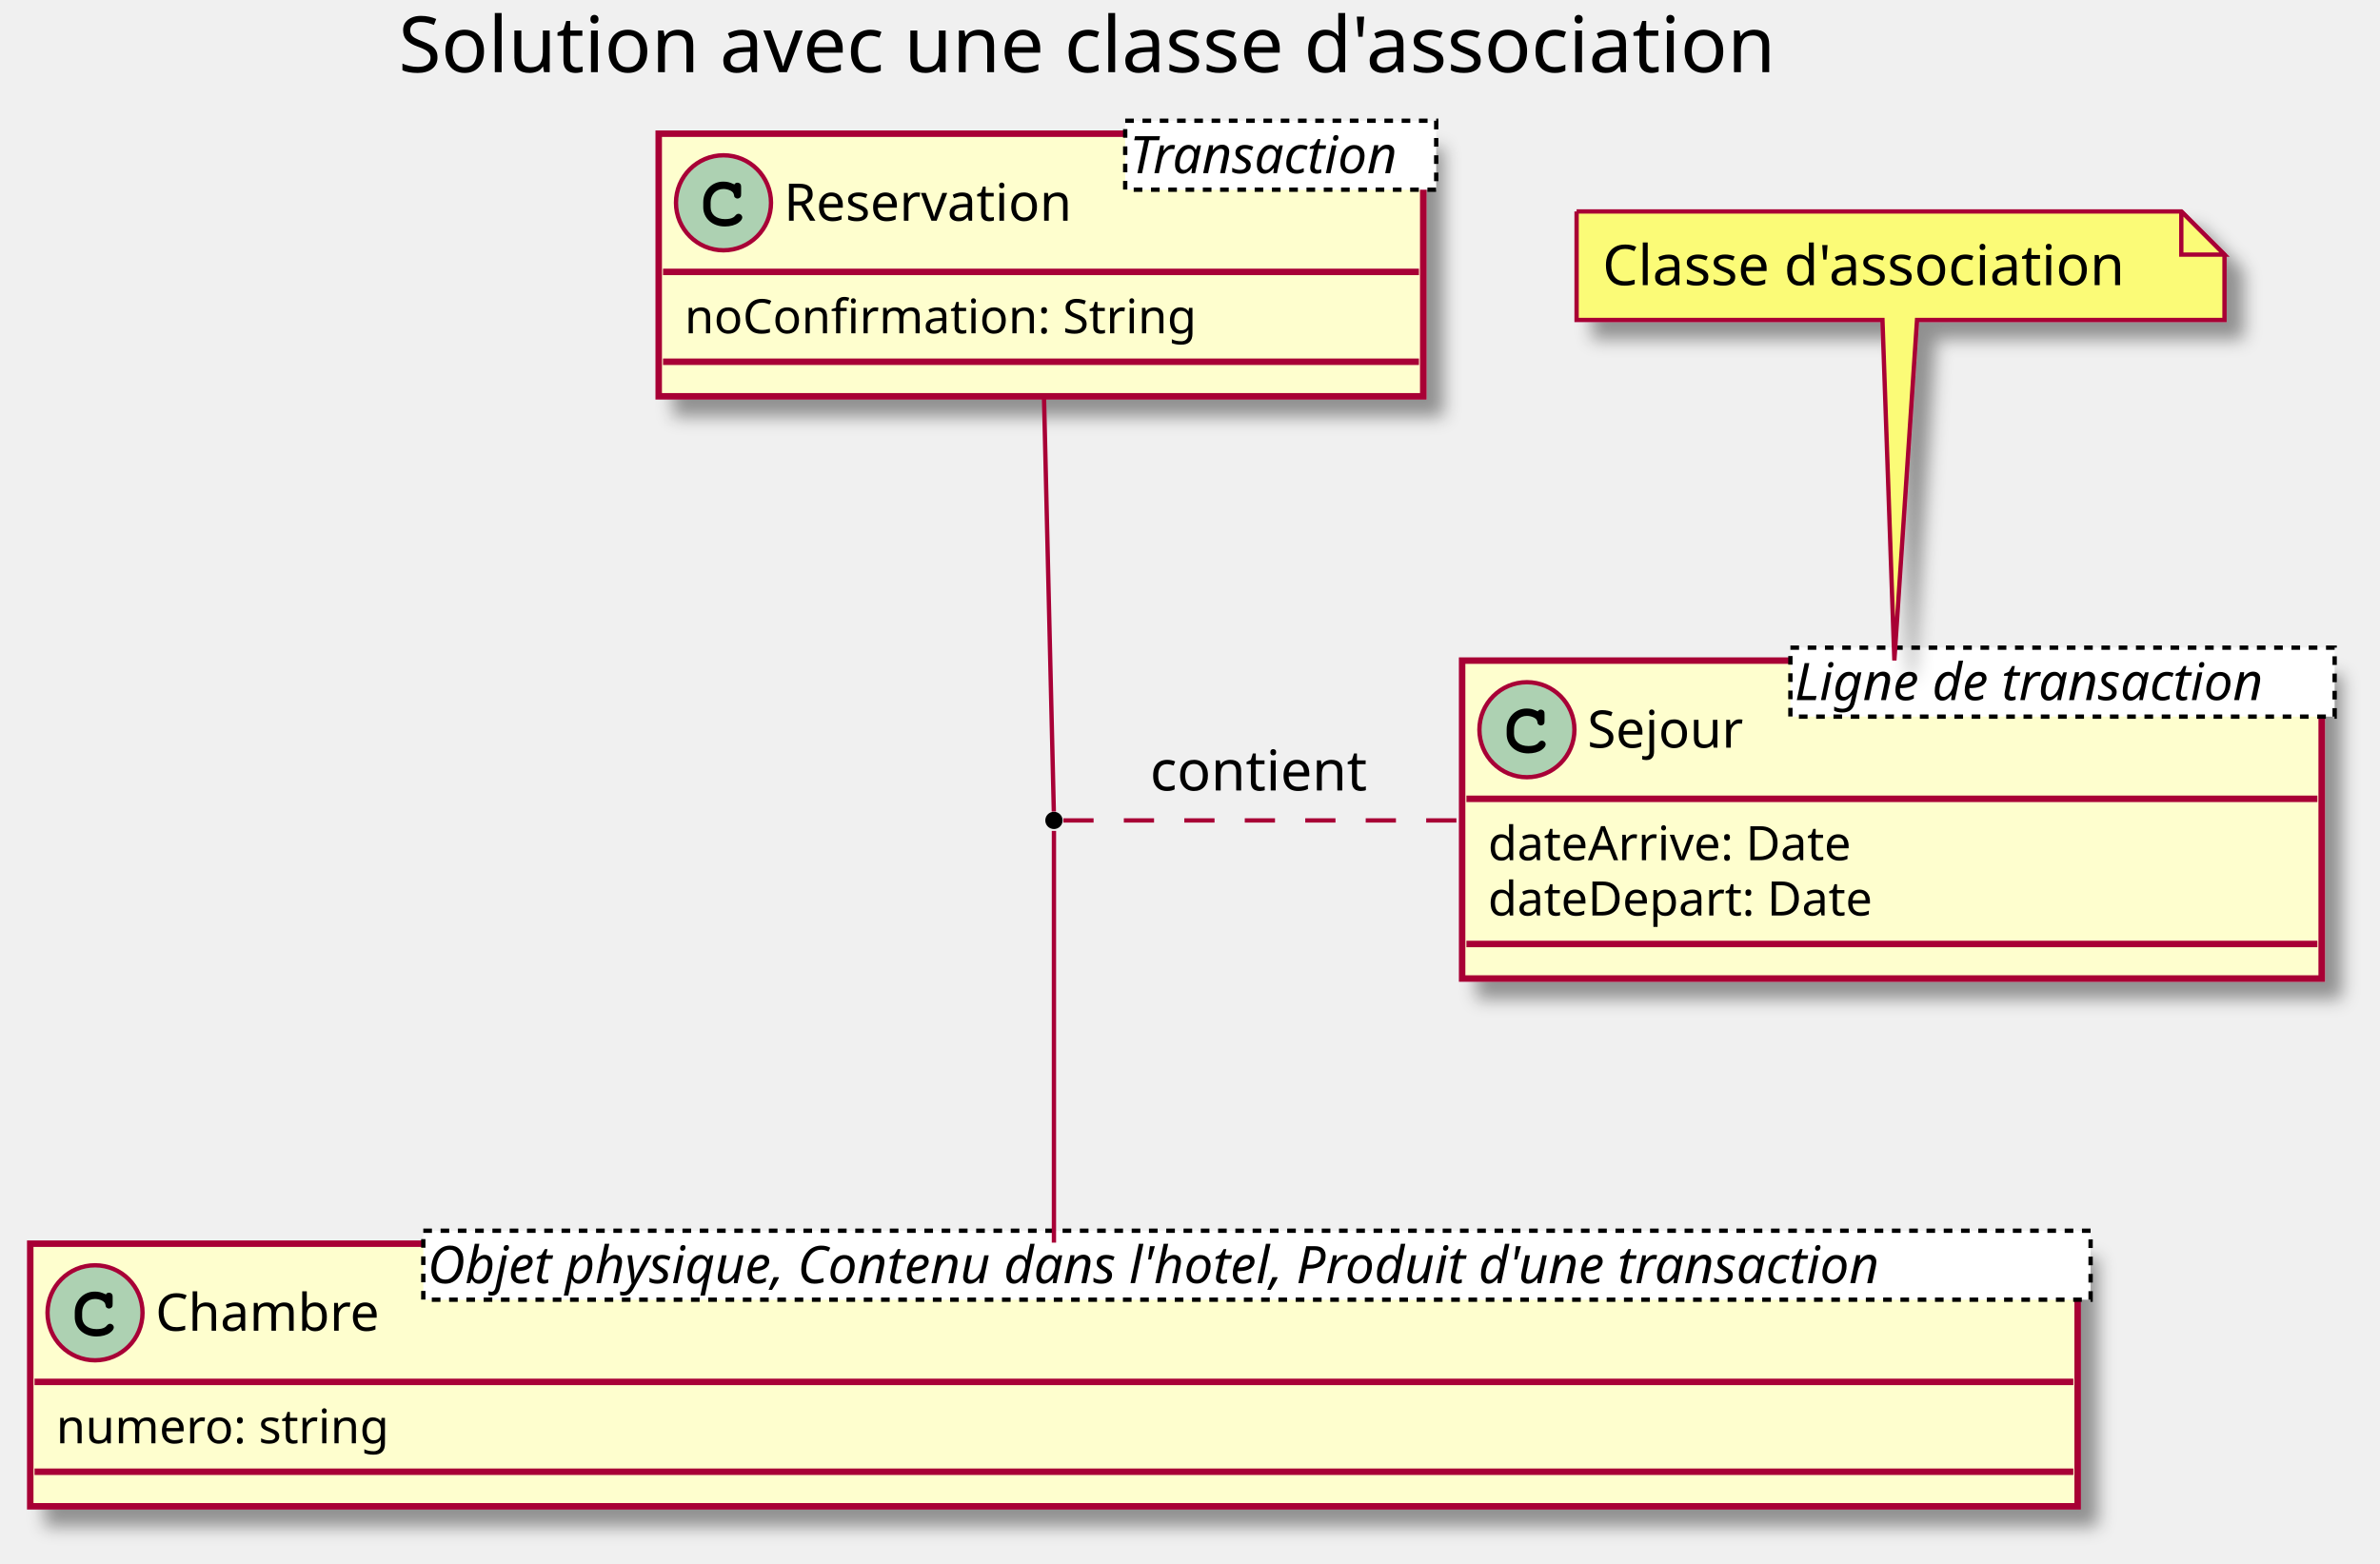
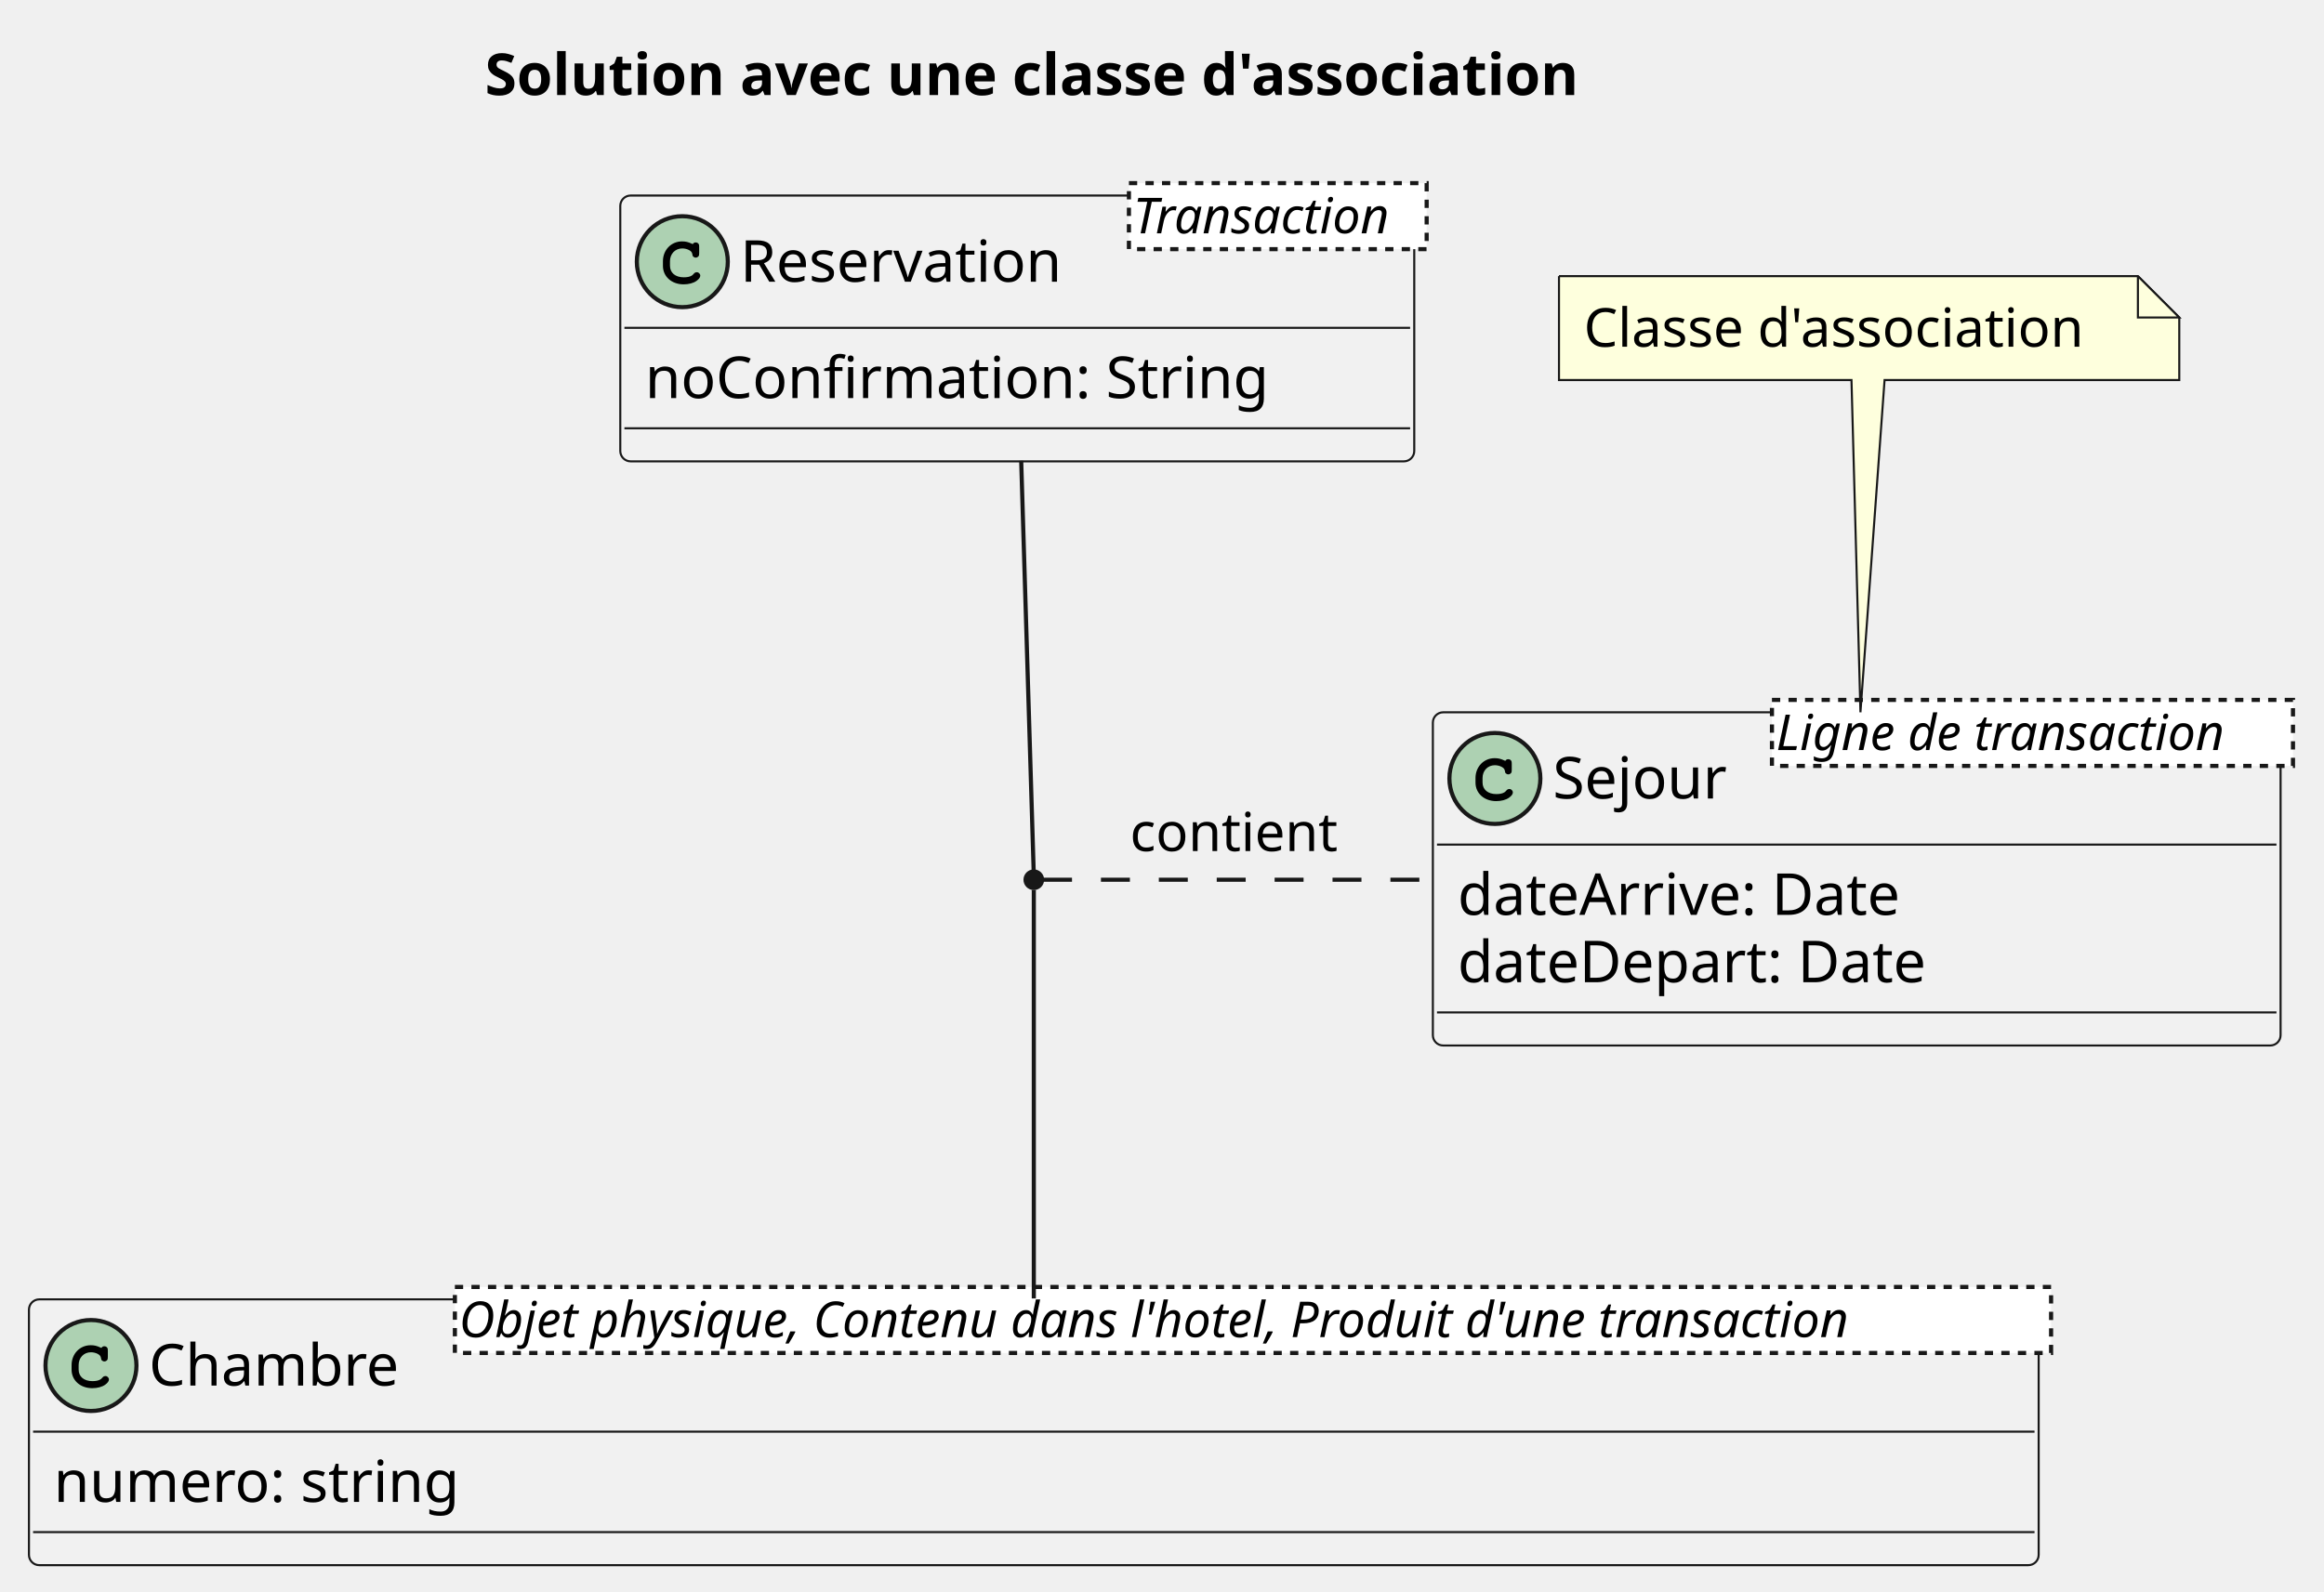
- <svg xmlns="http://www.w3.org/2000/svg" contentScriptType="application/ecmascript" contentStyleType="text/css" height="362px" preserveAspectRatio="none" style="width:551px;height:362px;" version="1.1" viewBox="0 0 551 362" width="551px" zoomAndPan="magnify">
-   <defs>
-     <filter height="300%" id="fj4829an5gt99" width="300%" x="-1" y="-1">
-       <feGaussianBlur result="blurOut" stdDeviation="2.0" />
-       <feColorMatrix in="blurOut" result="blurOut2" type="matrix" values="0 0 0 0 0 0 0 0 0 0 0 0 0 0 0 0 0 0 .4 0" />
-       <feOffset dx="4.0" dy="4.0" in="blurOut2" result="blurOut3" />
-       <feBlend in="SourceGraphic" in2="blurOut3" mode="normal" />
-     </filter>
-   </defs>
+ <svg xmlns="http://www.w3.org/2000/svg" contentStyleType="text/css" height="385px" preserveAspectRatio="none" style="width:562px;height:385px;background:#FFFFFF;" version="1.1" viewBox="0 0 562 385" width="562px" zoomAndPan="magnify">
+   <defs />
  <g>
-     <text fill="#000000" font-family="sans-serif" font-size="18" lengthAdjust="spacing" textLength="354" x="92.25" y="16.708">Solution avec une classe d'association</text>
-     <rect codeLine="2" fill="#FEFECE" filter="url(#fj4829an5gt99)" height="60.805" id="Reservation" style="stroke:#A80036;stroke-width:1.5;" width="177" x="152.5" y="30.953" />
-     <ellipse cx="167.5" cy="46.953" fill="#ADD1B2" rx="11" ry="11" style="stroke:#A80036;stroke-width:1.0;" />
-     <path d="M169.844,42.625 C168.906,42.188 168.312,42.047 167.438,42.047 C164.812,42.047 162.812,44.125 162.812,46.844 L162.812,47.969 C162.812,50.547 164.922,52.438 167.812,52.438 C169.031,52.438 170.188,52.141 170.938,51.594 C171.516,51.188 171.844,50.734 171.844,50.344 C171.844,49.891 171.453,49.5 170.984,49.5 C170.766,49.5 170.562,49.578 170.375,49.766 C169.922,50.25 169.922,50.25 169.734,50.344 C169.312,50.609 168.625,50.734 167.859,50.734 C165.812,50.734 164.516,49.641 164.516,47.938 L164.516,46.844 C164.516,45.062 165.766,43.75 167.5,43.75 C168.078,43.75 168.688,43.906 169.156,44.156 C169.641,44.438 169.812,44.656 169.906,45.062 C169.969,45.469 170,45.594 170.141,45.719 C170.281,45.859 170.516,45.969 170.734,45.969 C171,45.969 171.266,45.828 171.438,45.609 C171.547,45.453 171.578,45.266 171.578,44.844 L171.578,43.422 C171.578,42.984 171.562,42.859 171.469,42.703 C171.312,42.438 171.031,42.297 170.734,42.297 C170.438,42.297 170.234,42.391 170.016,42.703 L169.844,42.625 Z " fill="#000000" />
-     <text fill="#000000" font-family="sans-serif" font-size="12" lengthAdjust="spacing" textLength="71" x="181.5" y="51.107">Reservation</text>
-     <rect fill="#FFFFFF" height="15.969" style="stroke:#000000;stroke-width:1.0;stroke-dasharray:2.0,2.0;" width="72" x="260.5" y="27.953" />
-     <text fill="#000000" font-family="sans-serif" font-size="12" font-style="italic" lengthAdjust="spacing" textLength="70" x="261.5" y="40.092">Transaction</text>
-     <line style="stroke:#A80036;stroke-width:1.5;" x1="153.5" x2="328.5" y1="62.953" y2="62.953" />
-     <text fill="#000000" font-family="sans-serif" font-size="11" lengthAdjust="spacing" textLength="126" x="158.5" y="77.164">noConfirmation: String</text>
-     <line style="stroke:#A80036;stroke-width:1.5;" x1="153.5" x2="328.5" y1="83.758" y2="83.758" />
-     <rect codeLine="7" fill="#FEFECE" filter="url(#fj4829an5gt99)" height="73.609" id="Sejour" style="stroke:#A80036;stroke-width:1.5;" width="199" x="338.5" y="152.953" />
-     <ellipse cx="353.5" cy="168.953" fill="#ADD1B2" rx="11" ry="11" style="stroke:#A80036;stroke-width:1.0;" />
-     <path d="M355.844,164.625 C354.906,164.188 354.312,164.047 353.438,164.047 C350.812,164.047 348.812,166.125 348.812,168.844 L348.812,169.969 C348.812,172.547 350.922,174.438 353.812,174.438 C355.031,174.438 356.188,174.141 356.938,173.594 C357.516,173.188 357.844,172.734 357.844,172.344 C357.844,171.891 357.453,171.5 356.984,171.5 C356.766,171.5 356.562,171.578 356.375,171.766 C355.922,172.25 355.922,172.25 355.734,172.344 C355.312,172.609 354.625,172.734 353.859,172.734 C351.812,172.734 350.516,171.641 350.516,169.938 L350.516,168.844 C350.516,167.062 351.766,165.75 353.5,165.75 C354.078,165.75 354.688,165.906 355.156,166.156 C355.641,166.438 355.812,166.656 355.906,167.062 C355.969,167.469 356,167.594 356.141,167.719 C356.281,167.859 356.516,167.969 356.734,167.969 C357,167.969 357.266,167.828 357.438,167.609 C357.547,167.453 357.578,167.266 357.578,166.844 L357.578,165.422 C357.578,164.984 357.562,164.859 357.469,164.703 C357.312,164.438 357.031,164.297 356.734,164.297 C356.438,164.297 356.234,164.391 356.016,164.703 L355.844,164.625 Z " fill="#000000" />
-     <text fill="#000000" font-family="sans-serif" font-size="12" lengthAdjust="spacing" textLength="39" x="367.5" y="173.107">Sejour</text>
-     <rect fill="#FFFFFF" height="15.969" style="stroke:#000000;stroke-width:1.0;stroke-dasharray:2.0,2.0;" width="126" x="414.5" y="149.953" />
-     <text fill="#000000" font-family="sans-serif" font-size="12" font-style="italic" lengthAdjust="spacing" textLength="124" x="415.5" y="162.092">Ligne de transaction</text>
-     <line style="stroke:#A80036;stroke-width:1.5;" x1="339.5" x2="536.5" y1="184.953" y2="184.953" />
-     <text fill="#000000" font-family="sans-serif" font-size="11" lengthAdjust="spacing" textLength="95" x="344.5" y="199.164">dateArrive: Date</text>
-     <text fill="#000000" font-family="sans-serif" font-size="11" lengthAdjust="spacing" textLength="100" x="344.5" y="211.968">dateDepart: Date</text>
-     <line style="stroke:#A80036;stroke-width:1.5;" x1="339.5" x2="536.5" y1="218.562" y2="218.562" />
-     <path d="M365,48.953 L365,74.086 A0,0 0 0 0 365,74.086 L435.815,74.086 L438.57,152.915 L443.815,74.086 L515,74.086 A0,0 0 0 0 515,74.086 L515,58.953 L505,48.953 L365,48.953 A0,0 0 0 0 365,48.953 " fill="#FBFB77" filter="url(#fj4829an5gt99)" style="stroke:#A80036;stroke-width:1.0;" />
-     <path d="M505,48.953 L505,58.953 L515,58.953 L505,48.953 " fill="#FBFB77" style="stroke:#A80036;stroke-width:1.0;" />
-     <text fill="#000000" font-family="sans-serif" font-size="13" lengthAdjust="spacing" textLength="129" x="371" y="66.02">Classe d'association</text>
-     <rect codeLine="12" fill="#FEFECE" filter="url(#fj4829an5gt99)" height="60.805" id="Chambre" style="stroke:#A80036;stroke-width:1.5;" width="474" x="7" y="287.953" />
-     <ellipse cx="22" cy="303.953" fill="#ADD1B2" rx="11" ry="11" style="stroke:#A80036;stroke-width:1.0;" />
-     <path d="M24.344,299.625 C23.406,299.188 22.812,299.047 21.938,299.047 C19.312,299.047 17.312,301.125 17.312,303.844 L17.312,304.969 C17.312,307.547 19.422,309.438 22.312,309.438 C23.531,309.438 24.688,309.141 25.438,308.594 C26.016,308.188 26.344,307.734 26.344,307.344 C26.344,306.891 25.953,306.5 25.484,306.5 C25.266,306.5 25.062,306.578 24.875,306.766 C24.422,307.25 24.422,307.25 24.234,307.344 C23.812,307.609 23.125,307.734 22.359,307.734 C20.312,307.734 19.016,306.641 19.016,304.938 L19.016,303.844 C19.016,302.062 20.266,300.75 22,300.75 C22.578,300.75 23.188,300.906 23.656,301.156 C24.141,301.438 24.312,301.656 24.406,302.062 C24.469,302.469 24.5,302.594 24.641,302.719 C24.781,302.859 25.016,302.969 25.234,302.969 C25.5,302.969 25.766,302.828 25.938,302.609 C26.047,302.453 26.078,302.266 26.078,301.844 L26.078,300.422 C26.078,299.984 26.062,299.859 25.969,299.703 C25.812,299.438 25.531,299.297 25.234,299.297 C24.938,299.297 24.734,299.391 24.516,299.703 L24.344,299.625 Z " fill="#000000" />
-     <text fill="#000000" font-family="sans-serif" font-size="12" lengthAdjust="spacing" textLength="54" x="36" y="308.107">Chambre</text>
-     <rect fill="#FFFFFF" height="15.969" style="stroke:#000000;stroke-width:1.0;stroke-dasharray:2.0,2.0;" width="386" x="98" y="284.953" />
-     <text fill="#000000" font-family="sans-serif" font-size="12" font-style="italic" lengthAdjust="spacing" textLength="384" x="99" y="297.092">Objet physique, Contenu dans l'hotel, Produit d'une transaction</text>
-     <line style="stroke:#A80036;stroke-width:1.5;" x1="8" x2="480" y1="319.953" y2="319.953" />
-     <text fill="#000000" font-family="sans-serif" font-size="11" lengthAdjust="spacing" textLength="82" x="13" y="334.164">numero: string</text>
-     <line style="stroke:#A80036;stroke-width:1.5;" x1="8" x2="480" y1="340.758" y2="340.758" />
-     <ellipse cx="244" cy="189.953" fill="#000000" rx="2" ry="2" style="stroke:none;stroke-width:1.0;" />
-     <path d="M241.703,92.112 C242.521,126.58 243.783,179.798 243.975,187.903 " fill="none" id="Reservation-apoint114455" style="stroke:#A80036;stroke-width:1.0;" />
-     <path d="M244,192.374 C244,201.603 244,253.732 244,287.714 " fill="none" id="apoint114455-Chambre" style="stroke:#A80036;stroke-width:1.0;" />
-     <path d="M246.179,189.953 C255.92,189.953 296.824,189.953 338.372,189.953 " fill="none" id="apoint114455-Sejour" style="stroke:#A80036;stroke-width:1.0;stroke-dasharray:7.0,7.0;" />
-     <text fill="#000000" font-family="sans-serif" font-size="13" lengthAdjust="spacing" textLength="52" x="266.25" y="183.02">contient</text>
+     <text fill="#000000" font-family="sans-serif" font-size="14" font-weight="bold" lengthAdjust="spacing" textLength="314" x="117.25" y="22.995">Solution avec une classe d'association</text>
+     <g id="elem_Reservation">
+       <rect codeLine="2" fill="#F1F1F1" height="64.297" id="Reservation" rx="2.5" ry="2.5" style="stroke:#181818;stroke-width:0.5;" width="192" x="150" y="47.297" />
+       <ellipse cx="165" cy="63.297" fill="#ADD1B2" rx="11" ry="11" style="stroke:#181818;stroke-width:1.0;" />
+       <path d="M167.344,58.969 C166.406,58.531 165.812,58.391 164.938,58.391 C162.312,58.391 160.312,60.469 160.312,63.188 L160.312,64.312 C160.312,66.891 162.422,68.781 165.312,68.781 C166.531,68.781 167.688,68.484 168.438,67.938 C169.016,67.531 169.344,67.078 169.344,66.688 C169.344,66.234 168.953,65.844 168.484,65.844 C168.266,65.844 168.062,65.922 167.875,66.109 C167.422,66.594 167.422,66.594 167.234,66.688 C166.812,66.953 166.125,67.078 165.359,67.078 C163.312,67.078 162.016,65.984 162.016,64.281 L162.016,63.188 C162.016,61.406 163.266,60.094 165,60.094 C165.578,60.094 166.188,60.25 166.656,60.5 C167.141,60.781 167.312,61 167.406,61.406 C167.469,61.812 167.5,61.938 167.641,62.062 C167.781,62.203 168.016,62.312 168.234,62.312 C168.5,62.312 168.766,62.172 168.938,61.953 C169.047,61.797 169.078,61.609 169.078,61.188 L169.078,59.766 C169.078,59.328 169.062,59.203 168.969,59.047 C168.812,58.781 168.531,58.641 168.234,58.641 C167.938,58.641 167.734,58.734 167.516,59.047 L167.344,58.969 Z " fill="#000000" />
+       <text fill="#000000" font-family="sans-serif" font-size="14" lengthAdjust="spacing" textLength="86" x="179" y="68.144">Reservation</text>
+       <rect fill="#FFFFFF" height="15.969" style="stroke:#181818;stroke-width:1.0;stroke-dasharray:2.0,2.0;" width="72" x="273" y="44.297" />
+       <text fill="#000000" font-family="sans-serif" font-size="12" font-style="italic" lengthAdjust="spacing" textLength="70" x="274" y="56.435">Transaction</text>
+       <line style="stroke:#181818;stroke-width:0.5;" x1="151" x2="341" y1="79.297" y2="79.297" />
+       <text fill="#000000" font-family="sans-serif" font-size="14" lengthAdjust="spacing" textLength="166" x="156" y="96.292">noConfirmation: String</text>
+       <line style="stroke:#181818;stroke-width:0.5;" x1="151" x2="341" y1="103.594" y2="103.594" />
+     </g>
+     <g id="elem_Sejour">
+       <rect codeLine="7" fill="#F1F1F1" height="80.594" id="Sejour" rx="2.5" ry="2.5" style="stroke:#181818;stroke-width:0.5;" width="205" x="346.5" y="172.297" />
+       <ellipse cx="361.5" cy="188.297" fill="#ADD1B2" rx="11" ry="11" style="stroke:#181818;stroke-width:1.0;" />
+       <path d="M363.844,183.969 C362.906,183.531 362.312,183.391 361.438,183.391 C358.812,183.391 356.812,185.469 356.812,188.188 L356.812,189.312 C356.812,191.891 358.922,193.781 361.812,193.781 C363.031,193.781 364.188,193.484 364.938,192.938 C365.516,192.531 365.844,192.078 365.844,191.688 C365.844,191.234 365.453,190.844 364.984,190.844 C364.766,190.844 364.562,190.922 364.375,191.109 C363.922,191.594 363.922,191.594 363.734,191.688 C363.312,191.953 362.625,192.078 361.859,192.078 C359.812,192.078 358.516,190.984 358.516,189.281 L358.516,188.188 C358.516,186.406 359.766,185.094 361.5,185.094 C362.078,185.094 362.688,185.25 363.156,185.5 C363.641,185.781 363.812,186 363.906,186.406 C363.969,186.812 364,186.938 364.141,187.062 C364.281,187.203 364.516,187.312 364.734,187.312 C365,187.312 365.266,187.172 365.438,186.953 C365.547,186.797 365.578,186.609 365.578,186.188 L365.578,184.766 C365.578,184.328 365.562,184.203 365.469,184.047 C365.312,183.781 365.031,183.641 364.734,183.641 C364.438,183.641 364.234,183.734 364.016,184.047 L363.844,183.969 Z " fill="#000000" />
+       <text fill="#000000" font-family="sans-serif" font-size="14" lengthAdjust="spacing" textLength="45" x="375.5" y="193.144">Sejour</text>
+       <rect fill="#FFFFFF" height="15.969" style="stroke:#181818;stroke-width:1.0;stroke-dasharray:2.0,2.0;" width="126" x="428.5" y="169.297" />
+       <text fill="#000000" font-family="sans-serif" font-size="12" font-style="italic" lengthAdjust="spacing" textLength="124" x="429.5" y="181.435">Ligne de transaction</text>
+       <line style="stroke:#181818;stroke-width:0.5;" x1="347.5" x2="550.5" y1="204.297" y2="204.297" />
+       <text fill="#000000" font-family="sans-serif" font-size="14" lengthAdjust="spacing" textLength="120" x="352.5" y="221.292">dateArrive: Date</text>
+       <text fill="#000000" font-family="sans-serif" font-size="14" lengthAdjust="spacing" textLength="128" x="352.5" y="237.589">dateDepart: Date</text>
+       <line style="stroke:#181818;stroke-width:0.5;" x1="347.5" x2="550.5" y1="244.891" y2="244.891" />
+     </g>
+     <g id="elem_GMN4">
+       <path d="M377,66.797 L377,91.93 A0,0 0 0 0 377,91.93 L447.734,91.93 L449.901,172.293 L455.734,91.93 L527,91.93 A0,0 0 0 0 527,91.93 L527,76.797 L517,66.797 L377,66.797 A0,0 0 0 0 377,66.797 " fill="#FEFFDD" style="stroke:#181818;stroke-width:0.5;" />
+       <path d="M517,66.797 L517,76.797 L527,76.797 L517,66.797 " fill="#FEFFDD" style="stroke:#181818;stroke-width:0.5;" />
+       <text fill="#000000" font-family="sans-serif" font-size="13" lengthAdjust="spacing" textLength="129" x="383" y="83.864">Classe d'association</text>
+     </g>
+     <g id="elem_Chambre">
+       <rect codeLine="12" fill="#F1F1F1" height="64.297" id="Chambre" rx="2.5" ry="2.5" style="stroke:#181818;stroke-width:0.5;" width="486" x="7" y="314.297" />
+       <ellipse cx="22" cy="330.297" fill="#ADD1B2" rx="11" ry="11" style="stroke:#181818;stroke-width:1.0;" />
+       <path d="M24.344,325.969 C23.406,325.531 22.812,325.391 21.938,325.391 C19.312,325.391 17.312,327.469 17.312,330.188 L17.312,331.312 C17.312,333.891 19.422,335.781 22.312,335.781 C23.531,335.781 24.688,335.484 25.438,334.938 C26.016,334.531 26.344,334.078 26.344,333.688 C26.344,333.234 25.953,332.844 25.484,332.844 C25.266,332.844 25.062,332.922 24.875,333.109 C24.422,333.594 24.422,333.594 24.234,333.688 C23.812,333.953 23.125,334.078 22.359,334.078 C20.312,334.078 19.016,332.984 19.016,331.281 L19.016,330.188 C19.016,328.406 20.266,327.094 22,327.094 C22.578,327.094 23.188,327.25 23.656,327.5 C24.141,327.781 24.312,328 24.406,328.406 C24.469,328.812 24.5,328.938 24.641,329.062 C24.781,329.203 25.016,329.312 25.234,329.312 C25.5,329.312 25.766,329.172 25.938,328.953 C26.047,328.797 26.078,328.609 26.078,328.188 L26.078,326.766 C26.078,326.328 26.062,326.203 25.969,326.047 C25.812,325.781 25.531,325.641 25.234,325.641 C24.938,325.641 24.734,325.734 24.516,326.047 L24.344,325.969 Z " fill="#000000" />
+       <text fill="#000000" font-family="sans-serif" font-size="14" lengthAdjust="spacing" textLength="66" x="36" y="335.144">Chambre</text>
+       <rect fill="#FFFFFF" height="15.969" style="stroke:#181818;stroke-width:1.0;stroke-dasharray:2.0,2.0;" width="386" x="110" y="311.297" />
+       <text fill="#000000" font-family="sans-serif" font-size="12" font-style="italic" lengthAdjust="spacing" textLength="384" x="111" y="323.435">Objet physique, Contenu dans l'hotel, Produit d'une transaction</text>
+       <line style="stroke:#181818;stroke-width:0.5;" x1="8" x2="492" y1="346.297" y2="346.297" />
+       <text fill="#000000" font-family="sans-serif" font-size="14" lengthAdjust="spacing" textLength="106" x="13" y="363.292">numero: string</text>
+       <line style="stroke:#181818;stroke-width:0.5;" x1="8" x2="492" y1="370.594" y2="370.594" />
+     </g>
+     <ellipse cx="250" cy="212.797" fill="#181818" rx="2" ry="2" style="stroke:#181818;stroke-width:1.0;" />
+     <g id="link_Reservation_apoint8">
+       <path d="M246.948,111.461 C248.038,147.309 249.712,202.333 249.967,210.712 " fill="none" id="Reservation-apoint8" style="stroke:#181818;stroke-width:1.0;" />
+     </g>
+     <g id="link_apoint8_Chambre">
+       <path d="M250,215.274 C250,224.839 250,278.739 250,314.071 " fill="none" id="apoint8-Chambre" style="stroke:#181818;stroke-width:1.0;" />
+     </g>
+     <g id="link_apoint8_Sejour">
+       <path d="M252.235,212.797 C262.184,212.797 303.827,212.797 346.258,212.797 " fill="none" id="apoint8-Sejour" style="stroke:#181818;stroke-width:1.0;stroke-dasharray:7.0,7.0;" />
+       <text fill="#000000" font-family="sans-serif" font-size="13" lengthAdjust="spacing" textLength="52" x="273.25" y="205.864">contient</text>
+     </g>
  </g>
</svg>
